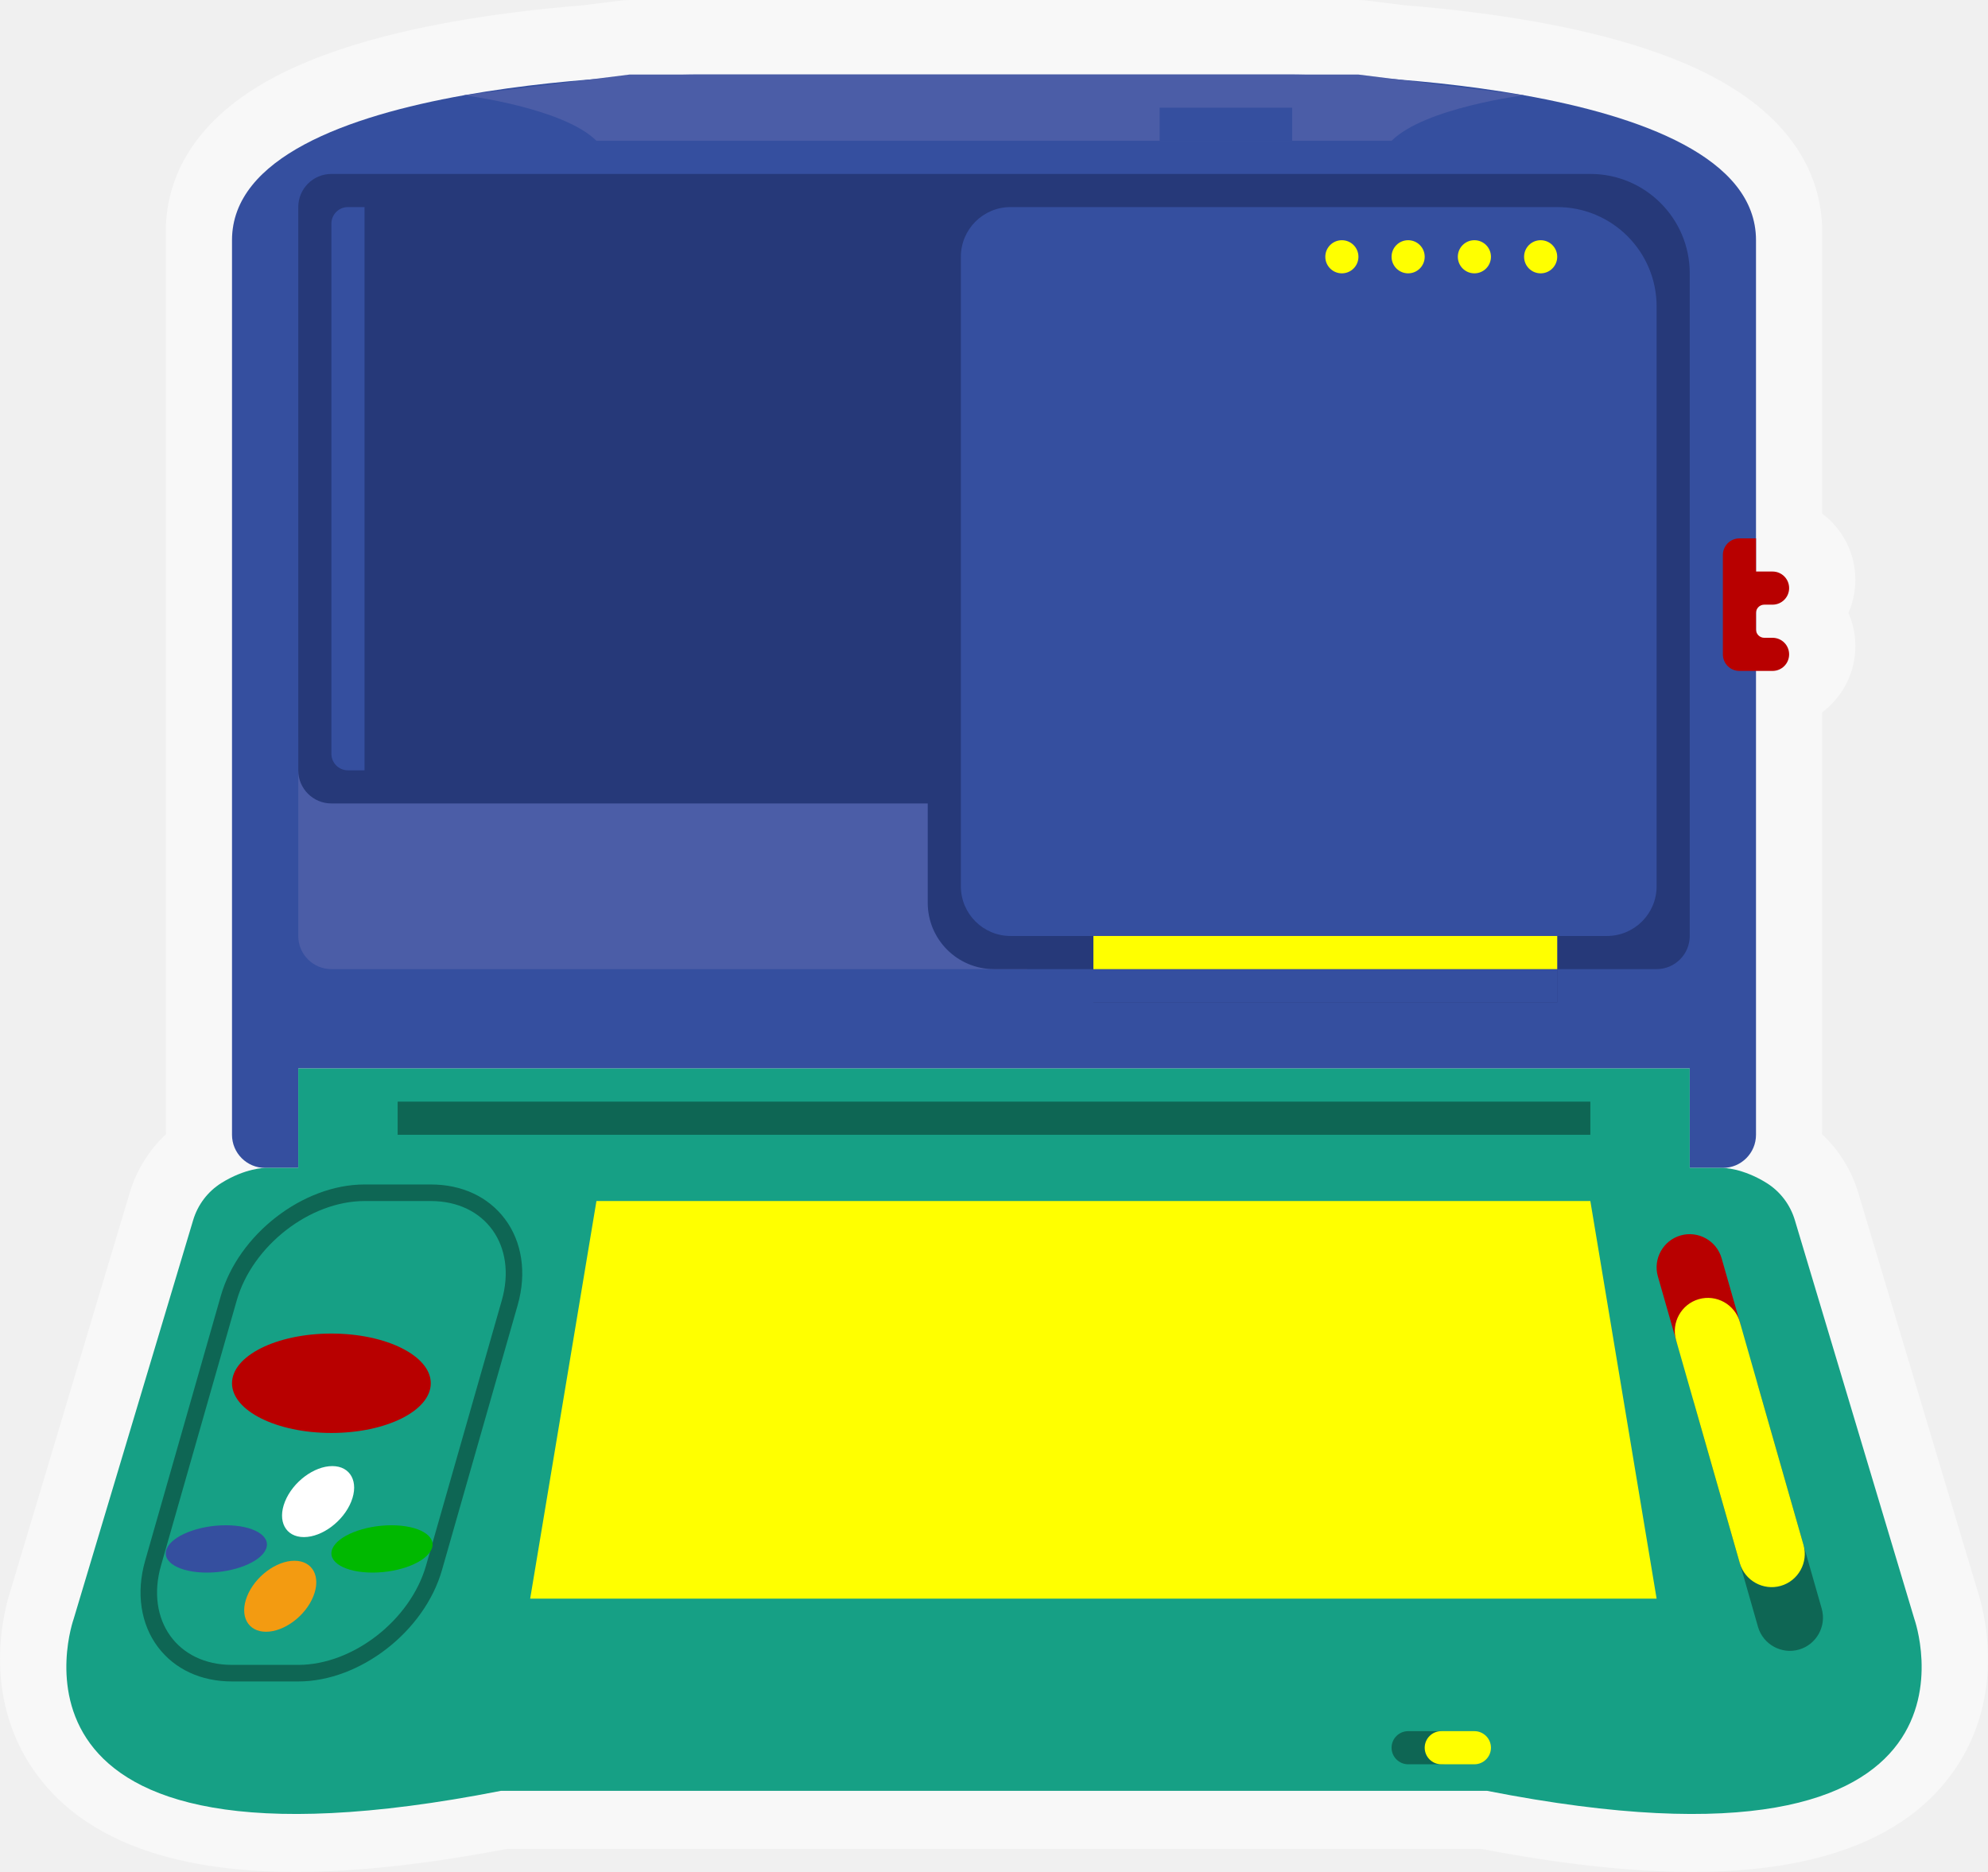
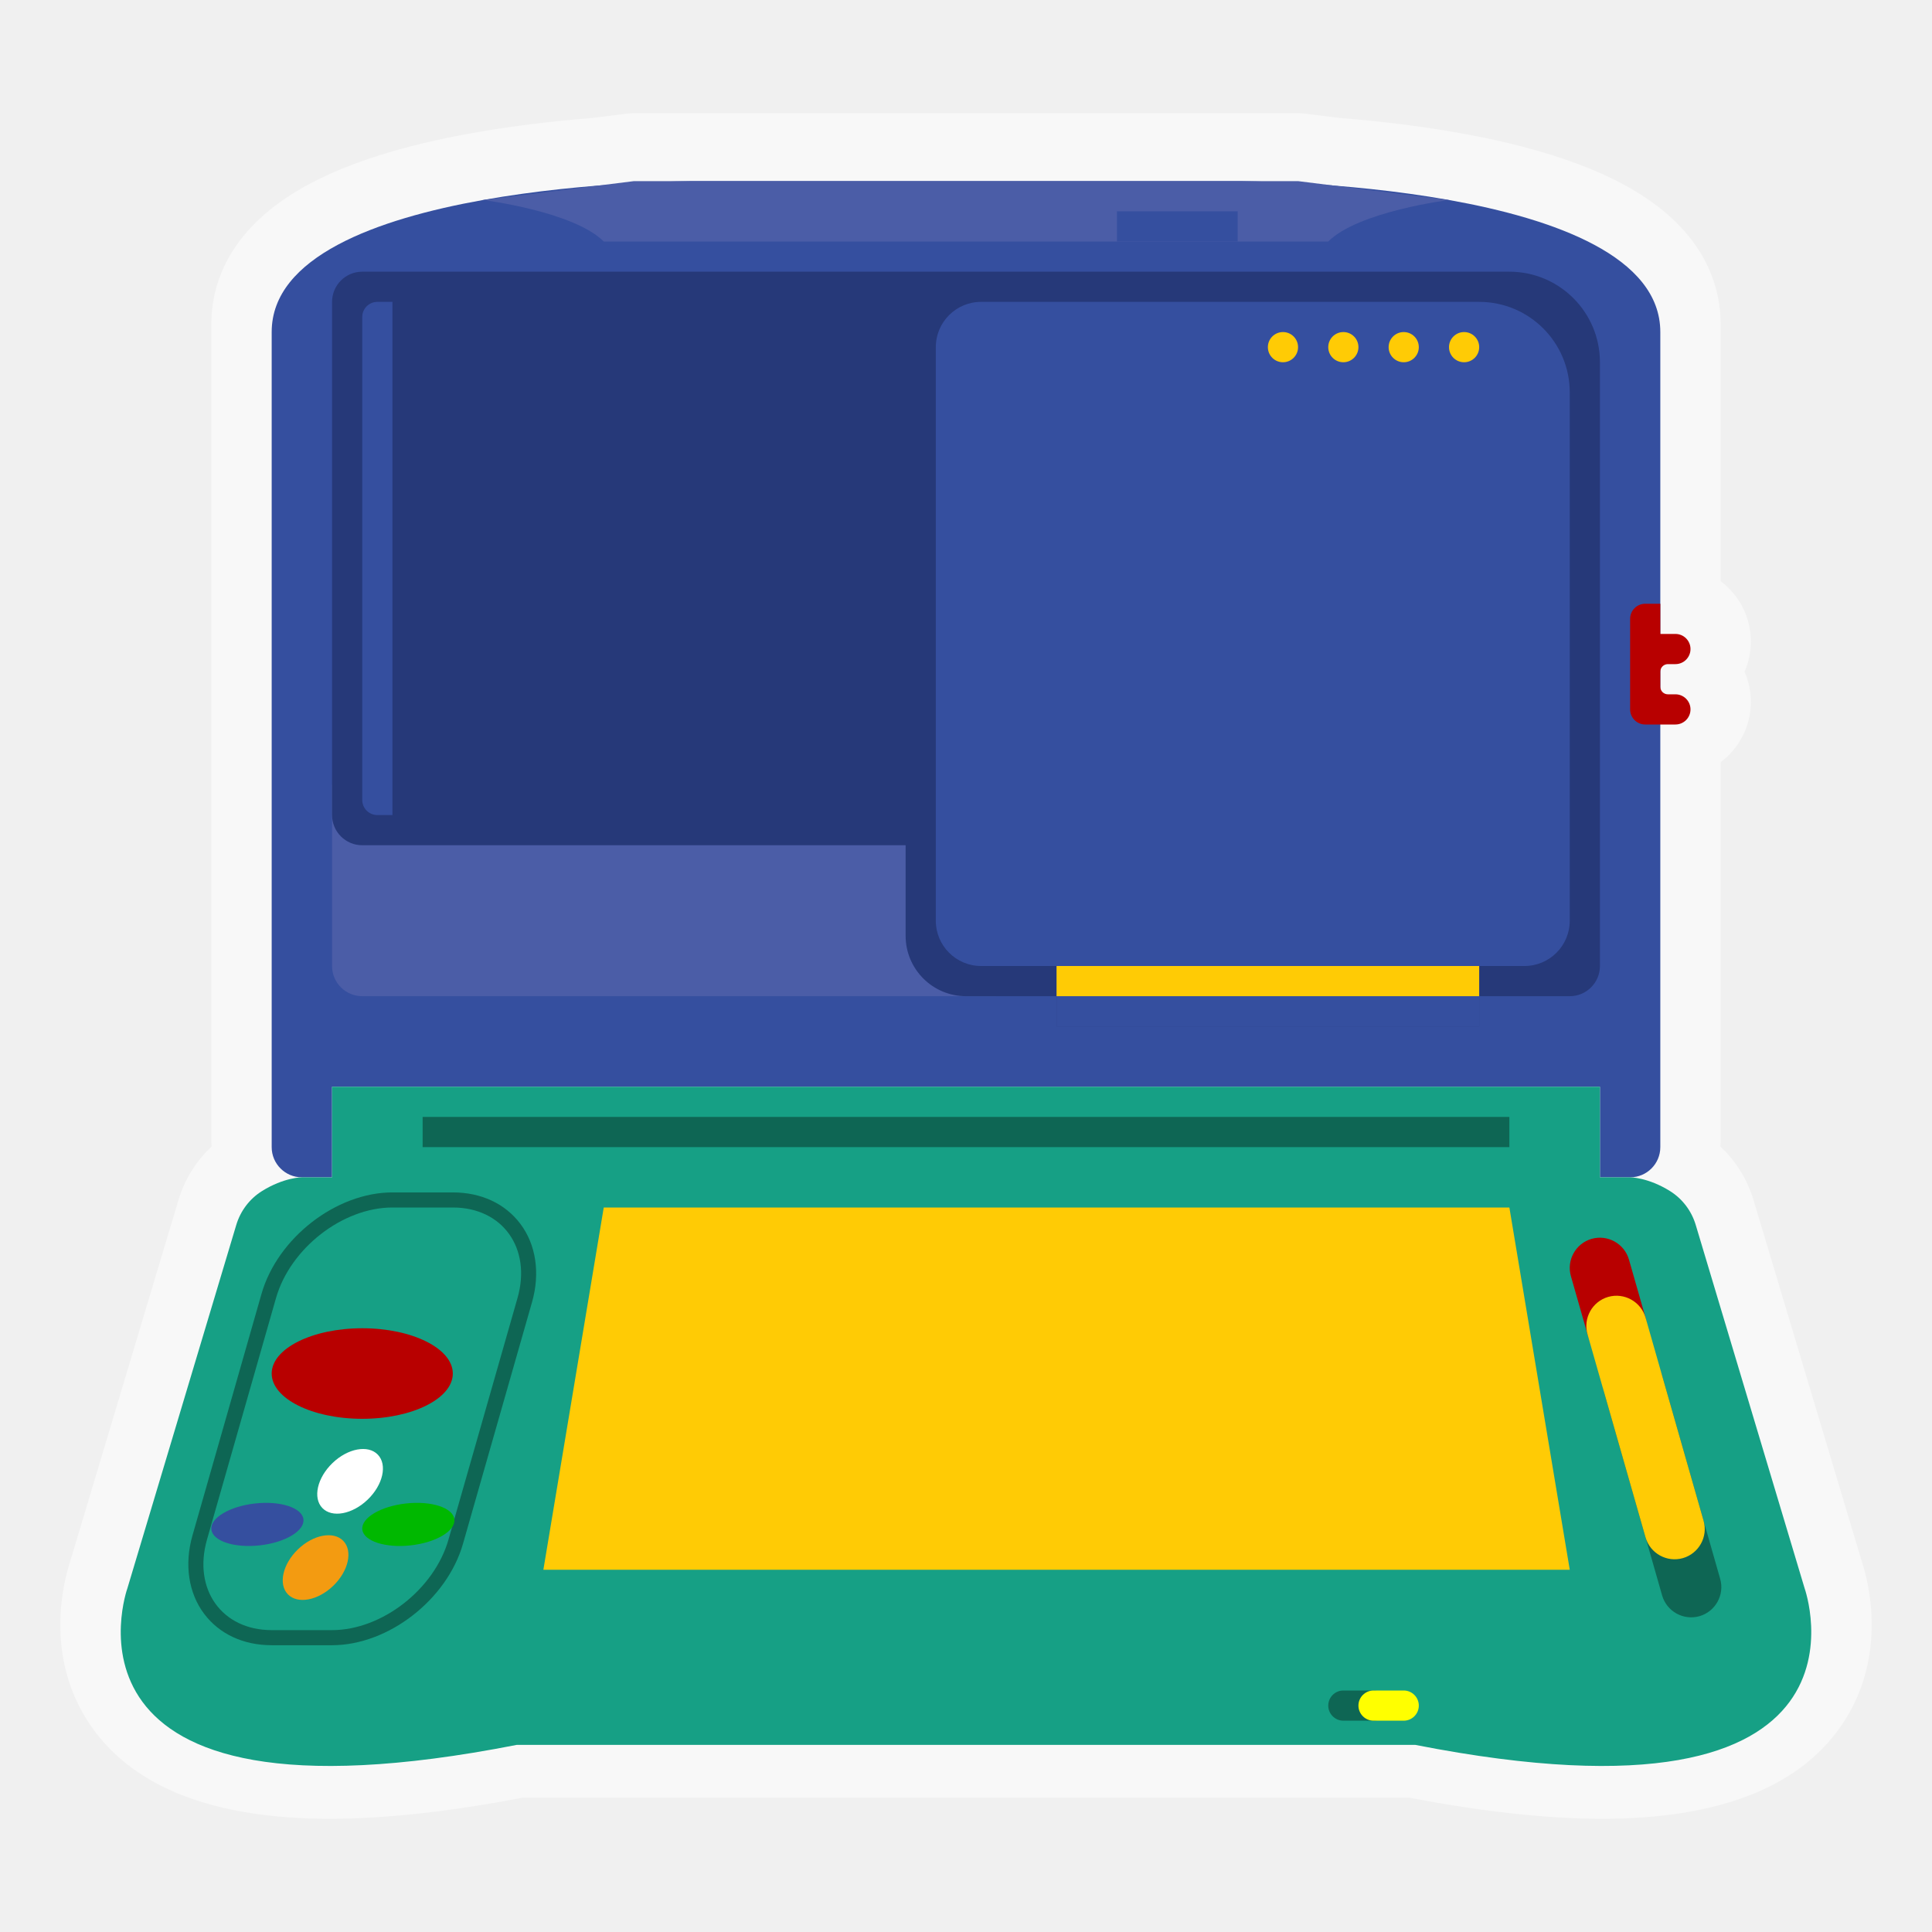
- <svg xmlns="http://www.w3.org/2000/svg" viewBox="0 0 320.029 301.333" height="301.333" width="320.029" xml:space="preserve" id="svg2" version="1.1">
-   <defs id="defs6">
-     <clipPath id="clipPath18" clipPathUnits="userSpaceOnUse">
-       <path id="path16" d="M 0,256 H 256 V 0 H 0 Z" />
-     </clipPath>
-     <clipPath id="clipPath26" clipPathUnits="userSpaceOnUse">
-       <path id="path24" d="M 7.989,241 H 248.011 V 15 H 7.989 Z" />
-     </clipPath>
-   </defs>
-   <g transform="matrix(1.333333,0,0,-1.333333,-10.65185,321.3333)" id="g10">
-     <g id="g12">
-       <g clip-path="url(#clipPath18)" id="g14">
-         <g id="g20">
-           <g id="g22" />
-           <g id="g34">
-             <g style="opacity:0.5" id="g32" clip-path="url(#clipPath26)">
-               <g id="g30" transform="translate(246.7341,48.9972)">
-                 <path id="path28" style="fill:#ffffff;fill-opacity:1;fill-rule:nonzero;stroke:none" d="m 0,0 -14.381,47.994 c -0.819,2.734 -2.341,5.176 -4.389,7.093 0.023,0.302 0.035,0.608 0.035,0.916 v 12 38.005 c 2.428,1.826 4,4.73 4,7.995 0,1.421 -0.298,2.774 -0.835,4 0.537,1.225 0.835,2.578 0.835,4 0,3.265 -1.572,6.169 -4,7.995 v 34.005 c 0,5.321 -2.251,12.87 -12.973,18.614 -5.388,2.887 -12.663,5.162 -21.621,6.761 -4.854,0.867 -10.197,1.539 -15.885,1.997 l -4.529,0.566 c -0.329,0.041 -0.66,0.062 -0.992,0.062 h -8 -24 -8 -8 -8 -24 -8 c -0.332,0 -0.663,-0.021 -0.992,-0.062 l -4.531,-0.566 c -5.686,-0.458 -11.029,-1.13 -15.883,-1.997 -8.959,-1.599 -16.233,-3.874 -21.621,-6.761 -10.722,-5.744 -12.973,-13.293 -12.973,-18.614 v -4 -92 -12 c 0,-0.308 0.012,-0.614 0.034,-0.916 -2.047,-1.917 -3.569,-4.359 -4.388,-7.093 L -237.47,0 c -0.695,-2.085 -3.669,-12.538 2.891,-21.858 5.67,-8.055 16.281,-12.139 31.538,-12.139 7.311,0 15.904,0.94 25.55,2.795 h 50.819 15.874 50.819 c 9.646,-1.855 18.239,-2.795 25.55,-2.795 15.261,0 25.874,4.085 31.543,12.141 C 3.671,-12.538 0.696,-2.089 0,0" />
-               </g>
-             </g>
-           </g>
-         </g>
-         <g transform="translate(164,232)" id="g36">
-           <path id="path38" style="fill:#354f9f;fill-opacity:1;fill-rule:nonzero;stroke:none" d="M 0,0 H -72 C -72,0 -86,0 -99.999,-2.5 -114,-5 -128,-10 -128,-20 v -4 -92 -12 c 0,-2.209 1.791,-4 4,-4 h 4 v 12 H 48 v -12 h 4 c 2.209,0 4,1.791 4,4 v 12 96 C 56,0 0,0 0,0" />
-         </g>
-         <g transform="translate(172,232)" id="g40">
-           <path id="path42" style="fill:#4b5da7;fill-opacity:1;fill-rule:nonzero;stroke:none" d="m 0,0 h -32 -8 -8 -8 -32 l -19.999,-2.5 c 0,0 11.999,-1.5 15.999,-5.5 h 36 8 8 8 36 c 4,4 15.999,5.5 15.999,5.5 z" />
-         </g>
-         <path id="path44" style="fill:#354f9f;fill-opacity:1;fill-rule:nonzero;stroke:none" d="m 164,224 h -16 v 4 h 16 z" />
-         <g transform="translate(132,124)" id="g46">
-           <path id="path48" style="fill:#4b5da7;fill-opacity:1;fill-rule:nonzero;stroke:none" d="m 0,0 h -84 c -2.209,0 -4,1.791 -4,4 V 28 H 0 Z" />
-         </g>
-         <g transform="translate(44,216)" id="g50">
-           <path id="path52" style="fill:#263979;fill-opacity:1;fill-rule:nonzero;stroke:none" d="m 0,0 v -68 c 0,-2.209 1.791,-4 4,-4 h 72 v -12 c 0,-4.418 3.582,-8 8,-8 h 12 v -4 h 56 v 4 h 12 c 2.209,0 4,1.791 4,4 v 16 4 60 c 0,6.627 -5.373,12 -12,12 H 4 C 1.791,4 0,2.209 0,0" />
-         </g>
-         <g transform="translate(239.1145,45.5583)" id="g54">
-           <path id="path56" style="fill:#16a085;fill-opacity:1;fill-rule:nonzero;stroke:none" d="m 0,0 -14.424,48.137 c -0.553,1.847 -1.753,3.443 -3.386,4.469 -2.924,1.836 -5.305,1.836 -5.305,1.836 h -4 v 12 h -76.063 -15.873 -76.064 v -12 h -4 c 0,0 -2.38,0 -5.304,-1.836 -1.633,-1.026 -2.833,-2.622 -3.386,-4.469 L -222.229,0 c 0,0 -11.905,-33.221 51.589,-20.763 h 51.589 15.873 51.589 C 11.905,-33.221 0,0 0,0" />
-         </g>
-         <path id="path58" style="fill:#0e6654;fill-opacity:1;fill-rule:nonzero;stroke:none" d="M 200,104 H 56 v 4 h 144 z" />
-         <g transform="translate(60,98)" id="g60">
-           <path id="path62" style="fill:#0e6654;fill-opacity:1;fill-rule:nonzero;stroke:none" d="m 0,0 h -8 c -7.449,0 -15.233,-6.034 -17.352,-13.451 l -9.142,-32 c -1.098,-3.843 -0.533,-7.632 1.552,-10.395 2.02,-2.679 5.196,-4.154 8.942,-4.154 h 8 c 7.449,0 15.233,6.034 17.352,13.451 l 9.142,32 c 1.098,3.843 0.533,7.632 -1.552,10.395 C 6.922,-1.475 3.746,0 0,0 m 0,-2 c 6.6,0 10.457,-5.4 8.571,-12 L -0.571,-46 C -2.457,-52.6 -9.4,-58 -16,-58 h -8 c -6.6,0 -10.457,5.4 -8.571,12 l 9.142,32 C -21.543,-7.4 -14.6,-2 -8,-2 h 8" />
-         </g>
-         <g transform="translate(80,96)" id="g64">
-           <path id="path66" style="fill:#ffff00;fill-opacity:1;fill-rule:nonzero;stroke:none" d="M 0,0 -8,-48 H 128 L 120,0 Z" />
-         </g>
-         <g transform="translate(60,74)" id="g68">
-           <path id="path70" style="fill:#b80000;fill-opacity:1;fill-rule:nonzero;stroke:none" d="m 0,0 c 0,-3.314 -5.373,-6 -12,-6 -6.627,0 -12,2.686 -12,6 0,3.314 5.373,6 12,6 C -5.373,6 0,3.314 0,0" />
-         </g>
-         <g transform="translate(224,170)" id="g72">
-           <path id="path74" style="fill:#b80000;fill-opacity:1;fill-rule:nonzero;stroke:none" d="M 0,0 V 0 C 0,1.105 -0.895,2 -2,2 H -4 V 6 H -6 C -7.105,6 -8,5.105 -8,4 V -8 c 0,-1.105 0.895,-2 2,-2 h 2 2 c 1.105,0 2,0.895 2,2 0,1.105 -0.895,2 -2,2 h -1 c -0.552,0 -1,0.448 -1,1 v 2 c 0,0.552 0.448,1 1,1 h 1 c 1.105,0 2,0.895 2,2" />
-         </g>
-         <g transform="translate(50.3947,59.7143)" id="g76">
-           <path id="path78" style="fill:#ffffff;fill-opacity:1;fill-rule:nonzero;stroke:none" d="M 0,0 C -0.947,-2.367 -3.505,-4.286 -5.714,-4.286 -7.923,-4.286 -8.947,-2.367 -8,0 -7.053,2.367 -4.495,4.286 -2.286,4.286 -0.077,4.286 0.947,2.367 0,0" />
-         </g>
-         <g transform="translate(45.8233,48.2857)" id="g80">
-           <path id="path82" style="fill:#f39b11;fill-opacity:1;fill-rule:nonzero;stroke:none" d="M 0,0 C -0.947,-2.367 -3.505,-4.286 -5.714,-4.286 -7.923,-4.286 -8.947,-2.367 -8,0 -7.053,2.367 -4.495,4.286 -2.286,4.286 -0.077,4.286 0.947,2.367 0,0" />
-         </g>
-         <g transform="translate(52.9661,51.1429)" id="g84">
-           <path id="path86" style="fill:#00b800;fill-opacity:1;fill-rule:nonzero;stroke:none" d="m 0,0 c -3.314,0 -5.488,1.279 -4.857,2.857 0.631,1.578 3.829,2.857 7.143,2.857 3.313,0 5.488,-1.279 4.857,-2.857 C 6.512,1.279 3.314,0 0,0" />
-         </g>
-         <g transform="translate(32.9661,51.1429)" id="g88">
-           <path id="path90" style="fill:#354f9f;fill-opacity:1;fill-rule:nonzero;stroke:none" d="m 0,0 c -3.314,0 -5.488,1.279 -4.857,2.857 0.631,1.578 3.829,2.857 7.143,2.857 3.313,0 5.488,-1.279 4.857,-2.857 C 6.512,1.279 3.314,0 0,0" />
-         </g>
-         <g transform="translate(225.1861,41.8474)" id="g92">
-           <path id="path94" style="fill:#0e6654;fill-opacity:1;fill-rule:nonzero;stroke:none" d="m 0,0 v 0 c 2.115,0.604 3.352,2.83 2.747,4.945 l -7.692,26.923 c -0.604,2.115 -2.83,3.351 -4.945,2.747 v 0 c -2.115,-0.605 -3.352,-2.83 -2.747,-4.945 L -4.945,2.747 C -4.341,0.632 -2.115,-0.604 0,0" />
-         </g>
-         <g transform="translate(215.2961,76.4622)" id="g96">
-           <path id="path98" style="fill:#b80000;fill-opacity:1;fill-rule:nonzero;stroke:none" d="m 0,0 v 0 c 2.115,0.604 3.352,2.83 2.747,4.945 l -2.198,7.692 c -0.604,2.116 -2.829,3.352 -4.945,2.747 v 0 C -6.511,14.78 -7.747,12.555 -7.143,10.439 L -4.945,2.747 C -4.341,0.632 -2.115,-0.604 0,0" />
-         </g>
-         <g transform="translate(222.9883,49.5396)" id="g100">
-           <path id="path102" style="fill:#ffff00;fill-opacity:1;fill-rule:nonzero;stroke:none" d="m 0,0 v 0 c 2.115,0.604 3.352,2.83 2.747,4.945 l -7.692,26.923 c -0.604,2.115 -2.83,3.351 -4.945,2.747 v 0 c -2.115,-0.605 -3.352,-2.83 -2.747,-4.945 L -4.945,2.747 C -4.341,0.632 -2.115,-0.604 0,0" />
-         </g>
-         <g transform="translate(182,28)" id="g104">
-           <path id="path106" style="fill:#0e6654;fill-opacity:1;fill-rule:nonzero;stroke:none" d="m 0,0 h -4 c -1.1,0 -2,0.9 -2,2 v 0 c 0,1.1 0.9,2 2,2 H 0 C 1.1,4 2,3.1 2,2 V 2 C 2,0.9 1.1,0 0,0" />
-         </g>
-         <g transform="translate(186,28)" id="g108">
-           <path id="path110" style="fill:#ffff00;fill-opacity:1;fill-rule:nonzero;stroke:none" d="m 0,0 h -4 c -1.1,0 -2,0.9 -2,2 v 0 c 0,1.1 0.9,2 2,2 H 0 C 1.1,4 2,3.1 2,2 V 2 C 2,0.9 1.1,0 0,0" />
-         </g>
-         <g transform="translate(52,148)" id="g112">
-           <path id="path114" style="fill:#354f9f;fill-opacity:1;fill-rule:nonzero;stroke:none" d="m 0,0 h -2 c -1.105,0 -2,0.895 -2,2 v 64 c 0,1.105 0.895,2 2,2 h 2 z" />
-         </g>
-         <g transform="translate(202,128)" id="g116">
-           <path id="path118" style="fill:#354f9f;fill-opacity:1;fill-rule:nonzero;stroke:none" d="m 0,0 h -72 c -3.314,0 -6,2.686 -6,6 v 76 c 0,3.314 2.686,6 6,6 H -6 C 0.627,88 6,82.627 6,76 V 6 C 6,2.686 3.314,0 0,0" />
-         </g>
-         <path id="path120" style="fill:#354f9f;fill-opacity:1;fill-rule:nonzero;stroke:none" d="m 196,120 h -56 v 12 h 56 z" />
-         <path id="path122" style="fill:#ffff00;fill-opacity:1;fill-rule:nonzero;stroke:none" d="m 196,124 h -56 v 4 h 56 z" />
-         <g transform="translate(196,210)" id="g124">
-           <path id="path126" style="fill:#ffff00;fill-opacity:1;fill-rule:nonzero;stroke:none" d="m 0,0 c 0,-1.105 -0.895,-2 -2,-2 -1.105,0 -2,0.895 -2,2 0,1.105 0.895,2 2,2 1.105,0 2,-0.895 2,-2" />
-         </g>
-         <g transform="translate(188,210)" id="g128">
-           <path id="path130" style="fill:#ffff00;fill-opacity:1;fill-rule:nonzero;stroke:none" d="m 0,0 c 0,-1.105 -0.895,-2 -2,-2 -1.105,0 -2,0.895 -2,2 0,1.105 0.895,2 2,2 1.105,0 2,-0.895 2,-2" />
-         </g>
-         <g transform="translate(180,210)" id="g132">
-           <path id="path134" style="fill:#ffff00;fill-opacity:1;fill-rule:nonzero;stroke:none" d="m 0,0 c 0,-1.105 -0.895,-2 -2,-2 -1.105,0 -2,0.895 -2,2 0,1.105 0.895,2 2,2 1.105,0 2,-0.895 2,-2" />
-         </g>
-         <g transform="translate(172,210)" id="g136">
-           <path id="path138" style="fill:#ffff00;fill-opacity:1;fill-rule:nonzero;stroke:none" d="m 0,0 c 0,-1.105 -0.895,-2 -2,-2 -1.105,0 -2,0.895 -2,2 0,1.105 0.895,2 2,2 1.105,0 2,-0.895 2,-2" />
-         </g>
-       </g>
-     </g>
+ <svg xmlns="http://www.w3.org/2000/svg" version="1.1" id="Layer_1" x="0px" y="0px" viewBox="0 0 256 256" style="enable-background:new 0 0 256 256;" xml:space="preserve">
+   <path style="opacity:0.5;fill:#FFFFFF;" d="M246.734,207.003l-14.381-47.994c-0.819-2.734-2.341-5.176-4.389-7.093  c0.023-0.302,0.035-0.608,0.035-0.916v-12v-38.005c2.428-1.826,4-4.73,4-7.995c0-1.421-0.298-2.775-0.835-4  c0.537-1.225,0.835-2.579,0.835-4c0-3.265-1.572-6.169-4-7.995V43c0-5.322-2.251-12.871-12.973-18.615  c-5.388-2.887-12.663-5.161-21.622-6.761c-4.853-0.867-10.197-1.538-15.884-1.996l-4.529-0.566  c-0.329-0.041-0.661-0.062-0.992-0.062h-8h-24h-8h-8h-8h-24h-8c-0.332,0-0.663,0.021-0.992,0.062l-4.53,0.566  c-5.687,0.458-11.03,1.13-15.883,1.996c-8.959,1.6-16.234,3.875-21.622,6.761C30.25,30.129,27.999,37.678,27.999,43v4v92v12  c0,0.308,0.012,0.613,0.035,0.916c-2.048,1.917-3.569,4.359-4.389,7.093L9.264,207.003c-0.694,2.085-3.669,12.538,2.891,21.857  C17.825,236.916,28.436,241,43.693,241c7.311,0,15.904-0.94,25.55-2.795h50.819h15.873h50.819c9.646,1.855,18.239,2.795,25.55,2.795  c15.261,0,25.874-4.085,31.543-12.142C250.405,219.541,247.431,209.092,246.734,207.003z" />
+   <path style="fill:#354F9F;" d="M164,24c0,0-16,0-72,0c0,0-14,0-27.999,2.5C50,29,36,34,36,44v4v92v12c0,2.209,1.791,4,4,4h4v-12h168  v12h4c2.209,0,4-1.791,4-4v-12V44C220,24,164,24,164,24z" />
+   <path style="fill:#4B5DA7;" d="M172,24h-32h-8h-8h-8H84l-19.999,2.5C64.001,26.5,76,28,80,32h36h8h8h8h36c4-4,15.999-5.5,15.999-5.5  L172,24z" />
+   <rect x="148" y="28" style="fill:#354F9F;" width="16" height="4" />
+   <path style="fill:#4B5DA7;" d="M132,132H48c-2.209,0-4-1.791-4-4v-24h88V132z" />
+   <path style="fill:#263979;" d="M44,40v68c0,2.209,1.791,4,4,4h72v12c0,4.418,3.582,8,8,8h12v4h56v-4h12c2.209,0,4-1.791,4-4v-16v-4  V48c0-6.627-5.373-12-12-12H48C45.791,36,44,37.791,44,40z" />
+   <path style="fill:#16A085;" d="M239.115,210.442l-14.424-48.137c-0.553-1.847-1.753-3.444-3.386-4.469C218.38,156,216,156,216,156  h-4v-12h-76.063h-15.874H44v12h-4c0,0-2.38,0-5.305,1.836c-1.633,1.025-2.833,2.622-3.386,4.469l-14.424,48.137  c0,0-11.905,33.221,51.589,20.763h51.589h15.874h51.589C251.02,243.663,239.115,210.442,239.115,210.442z" />
+   <rect x="56" y="148" style="fill:#0E6654;" width="144" height="4" />
+   <g>
+     <path style="fill:#0E6654;" d="M60,160c6.6,0,10.457,5.4,8.571,12l-9.143,32C57.543,210.6,50.6,216,44,216h-8   c-6.6,0-10.457-5.4-8.571-12l9.143-32c1.886-6.6,8.829-12,15.429-12H60 M60,158h-8c-7.449,0-15.233,6.034-17.352,13.451l-9.143,32   c-1.098,3.843-0.532,7.632,1.553,10.396C29.078,216.525,32.254,218,36,218h8c7.449,0,15.233-6.034,17.352-13.451l9.143-32   c1.098-3.843,0.532-7.632-1.553-10.396C66.922,159.475,63.746,158,60,158L60,158z" />
  </g>
+   <polygon style="fill:#FFCB05;" points="80,160 72,208 208,208 200,160 " />
+   <ellipse style="fill:#B80000;" cx="48" cy="182" rx="12" ry="6" />
+   <path style="fill:#B80000;" d="M224,86L224,86c0-1.105-0.895-2-2-2h-2v-4h-2c-1.105,0-2,0.895-2,2v12c0,1.105,0.895,2,2,2h2h2  c1.105,0,2-0.895,2-2l0,0c0-1.105-0.895-2-2-2h-1c-0.552,0-1-0.448-1-1v-2c0-0.552,0.448-1,1-1h1C223.105,88,224,87.105,224,86z" />
+   <ellipse transform="matrix(0.7207 -0.6932 0.6932 0.7207 -123.1141 86.982)" style="fill:#FFFFFF;" cx="46.395" cy="196.286" rx="5.1" ry="3.362" />
+   <ellipse transform="matrix(0.7207 -0.6932 0.6932 0.7207 -132.3135 87.0048)" style="fill:#F39B11;" cx="41.823" cy="207.714" rx="5.1" ry="3.362" />
+   <ellipse transform="matrix(0.9939 -0.11 0.11 0.9939 -21.8918 7.1779)" style="fill:#00B800;" cx="54.109" cy="202" rx="6.137" ry="2.793" />
+   <ellipse transform="matrix(0.9939 -0.11 0.11 0.9939 -22.0132 4.9779)" style="fill:#354F9F;" cx="34.109" cy="202" rx="6.137" ry="2.793" />
+   <path style="fill:#0E6654;" d="M225.186,214.153L225.186,214.153c2.115-0.604,3.352-2.83,2.747-4.945l-7.692-26.923  c-0.604-2.115-2.83-3.352-4.945-2.747h0c-2.115,0.604-3.352,2.83-2.747,4.945l7.692,26.923  C220.846,213.521,223.071,214.757,225.186,214.153z" />
+   <path style="fill:#B80000;" d="M215.296,179.538L215.296,179.538c2.115-0.604,3.352-2.83,2.747-4.945l-2.198-7.692  c-0.604-2.115-2.83-3.352-4.945-2.747h0c-2.115,0.604-3.352,2.83-2.747,4.945l2.198,7.692  C210.956,178.906,213.181,180.142,215.296,179.538z" />
+   <path style="fill:#FFCB05;" d="M222.988,206.46L222.988,206.46c2.115-0.604,3.352-2.83,2.747-4.945l-7.692-26.923  c-0.604-2.115-2.83-3.352-4.945-2.747l0,0c-2.115,0.604-3.352,2.83-2.747,4.945l7.692,26.923  C218.648,205.829,220.873,207.065,222.988,206.46z" />
+   <path style="fill:#0E6654;" d="M182,228h-4c-1.1,0-2-0.9-2-2l0,0c0-1.1,0.9-2,2-2h4c1.1,0,2,0.9,2,2l0,0  C184,227.1,183.1,228,182,228z" />
+   <path style="fill:#FFFF00;" d="M186,228h-4c-1.1,0-2-0.9-2-2l0,0c0-1.1,0.9-2,2-2h4c1.1,0,2,0.9,2,2l0,0  C188,227.1,187.1,228,186,228z" />
+   <path style="fill:#354F9F;" d="M52,108h-2c-1.105,0-2-0.895-2-2V42c0-1.105,0.895-2,2-2h2V108z" />
+   <path style="fill:#354F9F;" d="M202,128h-72c-3.314,0-6-2.686-6-6V46c0-3.314,2.686-6,6-6h66c6.627,0,12,5.373,12,12v70  C208,125.314,205.314,128,202,128z" />
+   <rect x="140" y="124" style="fill:#354F9F;" width="56" height="12" />
+   <rect x="140" y="128" style="fill:#FFCB05;" width="56" height="4" />
+   <circle style="fill:#FFCB05;" cx="194" cy="46" r="2" />
+   <circle style="fill:#FFCB05;" cx="186" cy="46" r="2" />
+   <circle style="fill:#FFCB05;" cx="178" cy="46" r="2" />
+   <circle style="fill:#FFCB05;" cx="170" cy="46" r="2" />
</svg>
